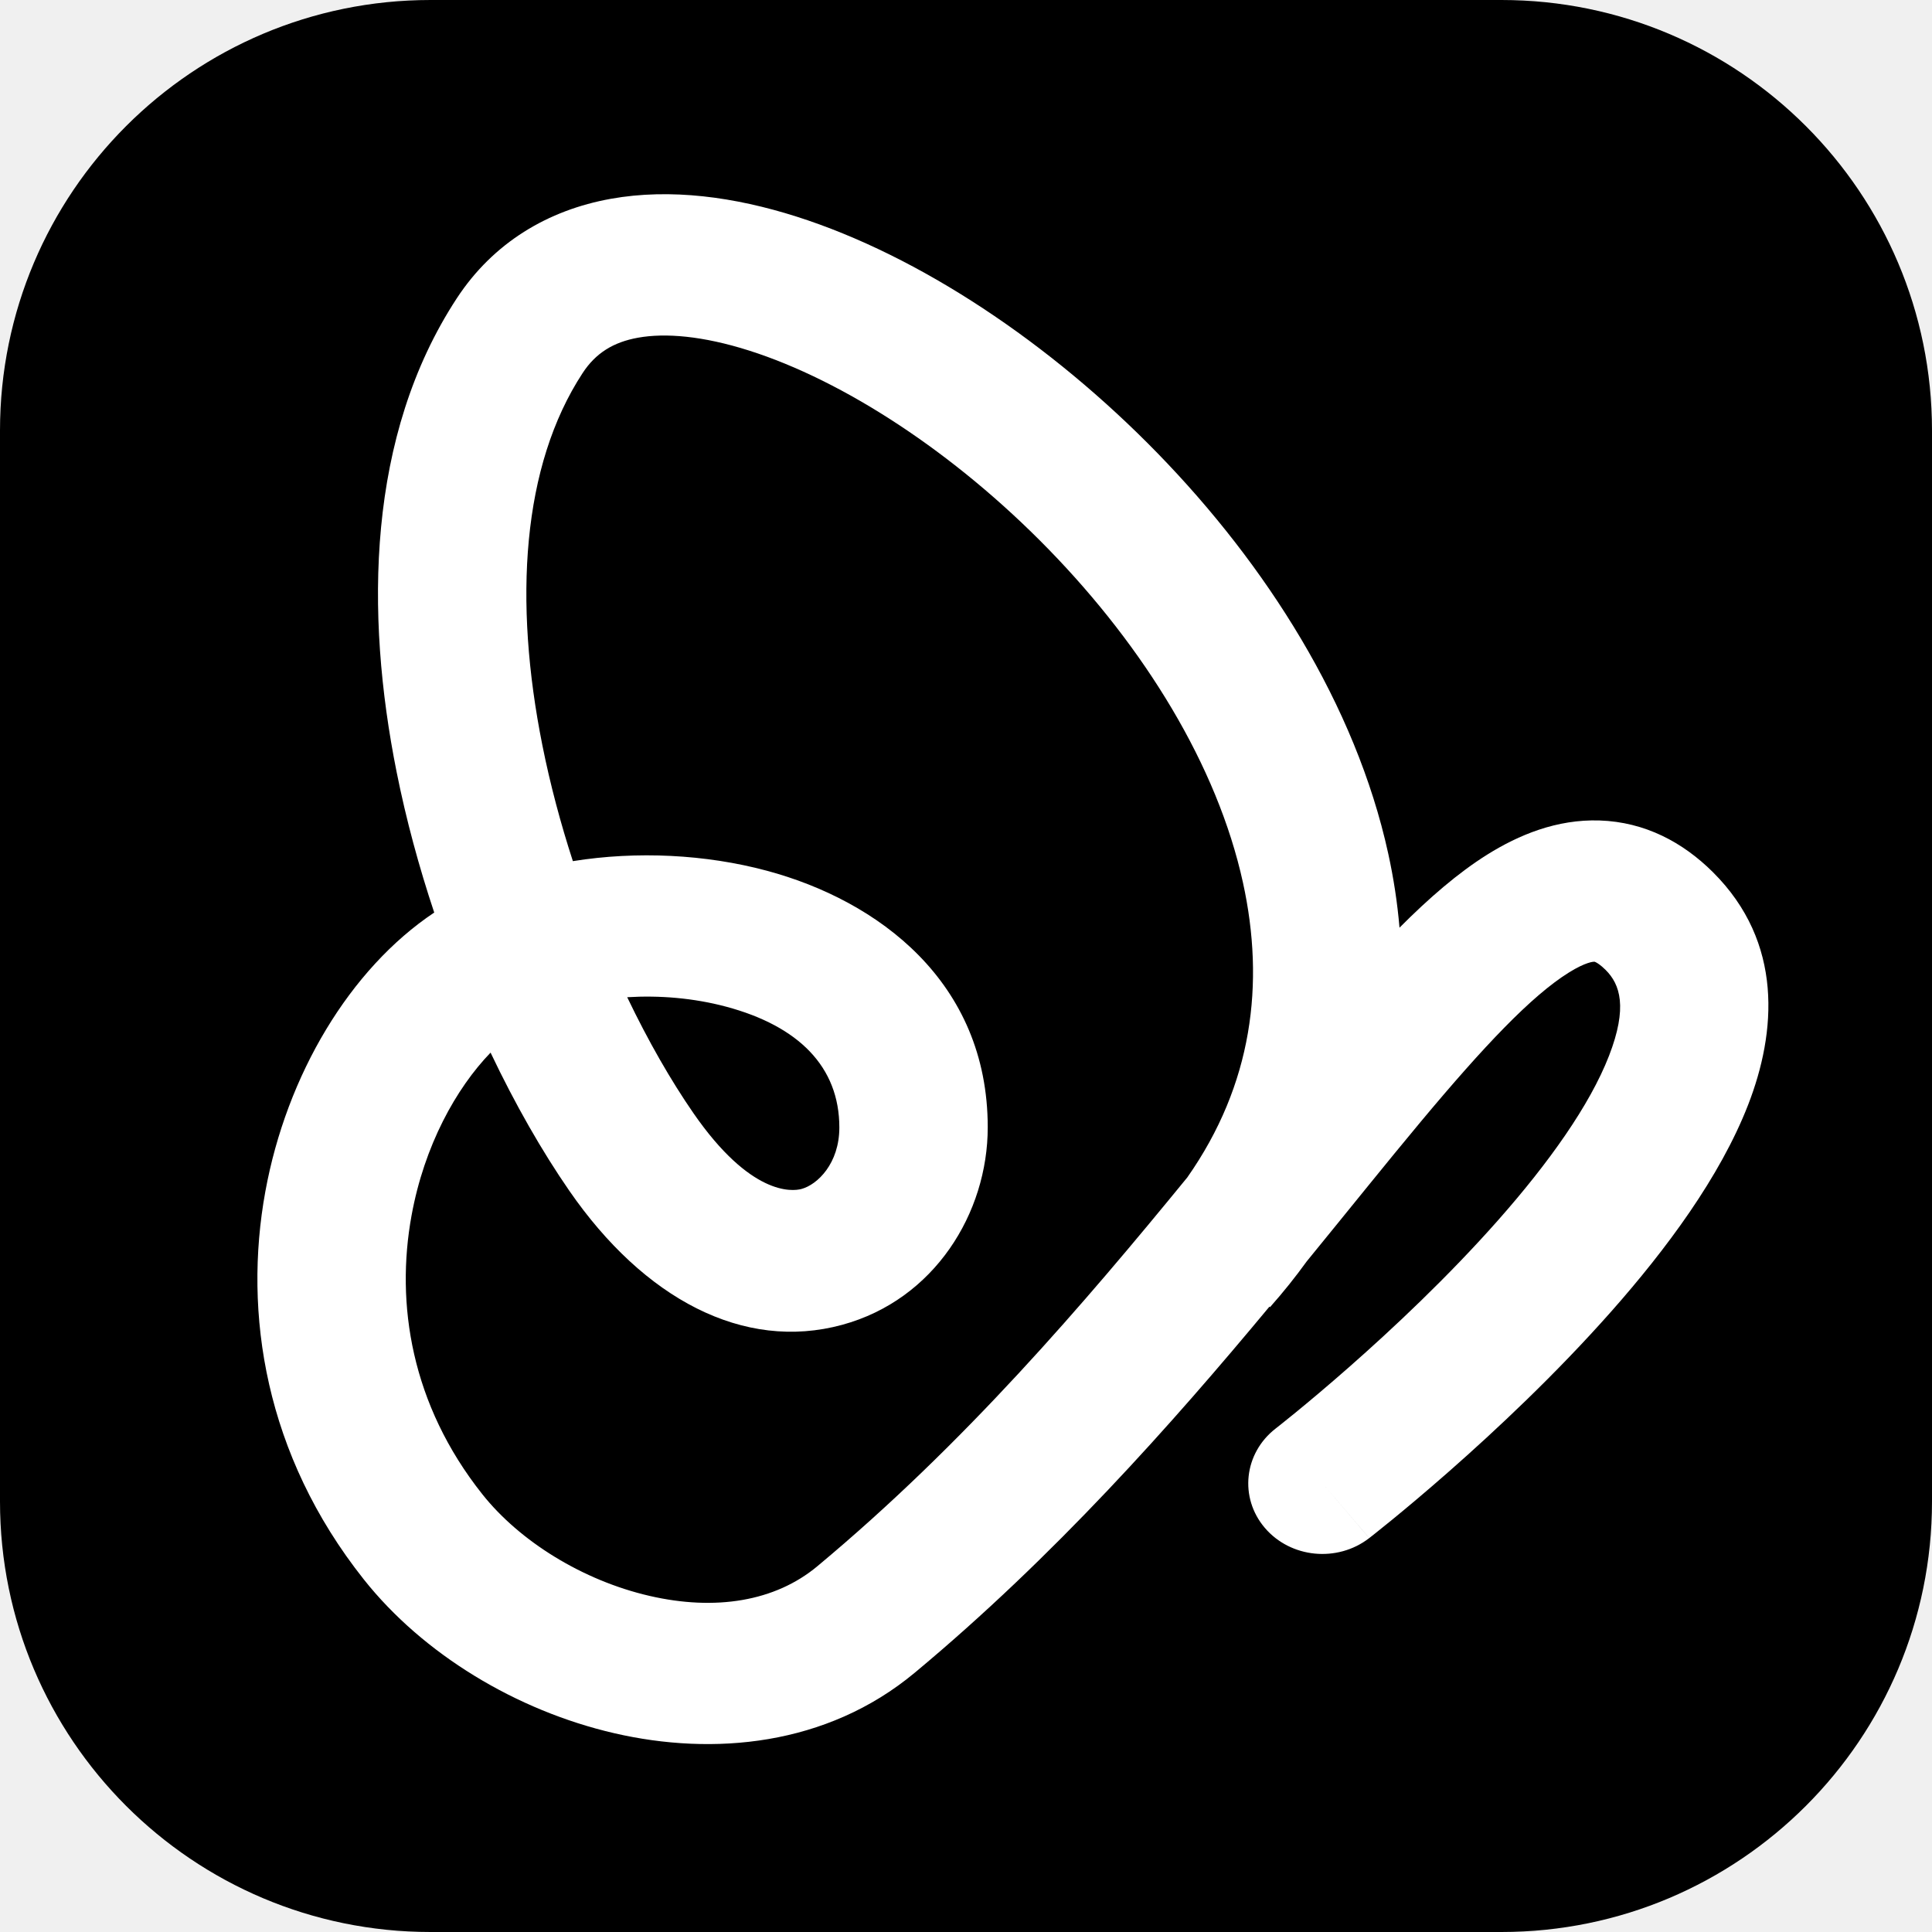
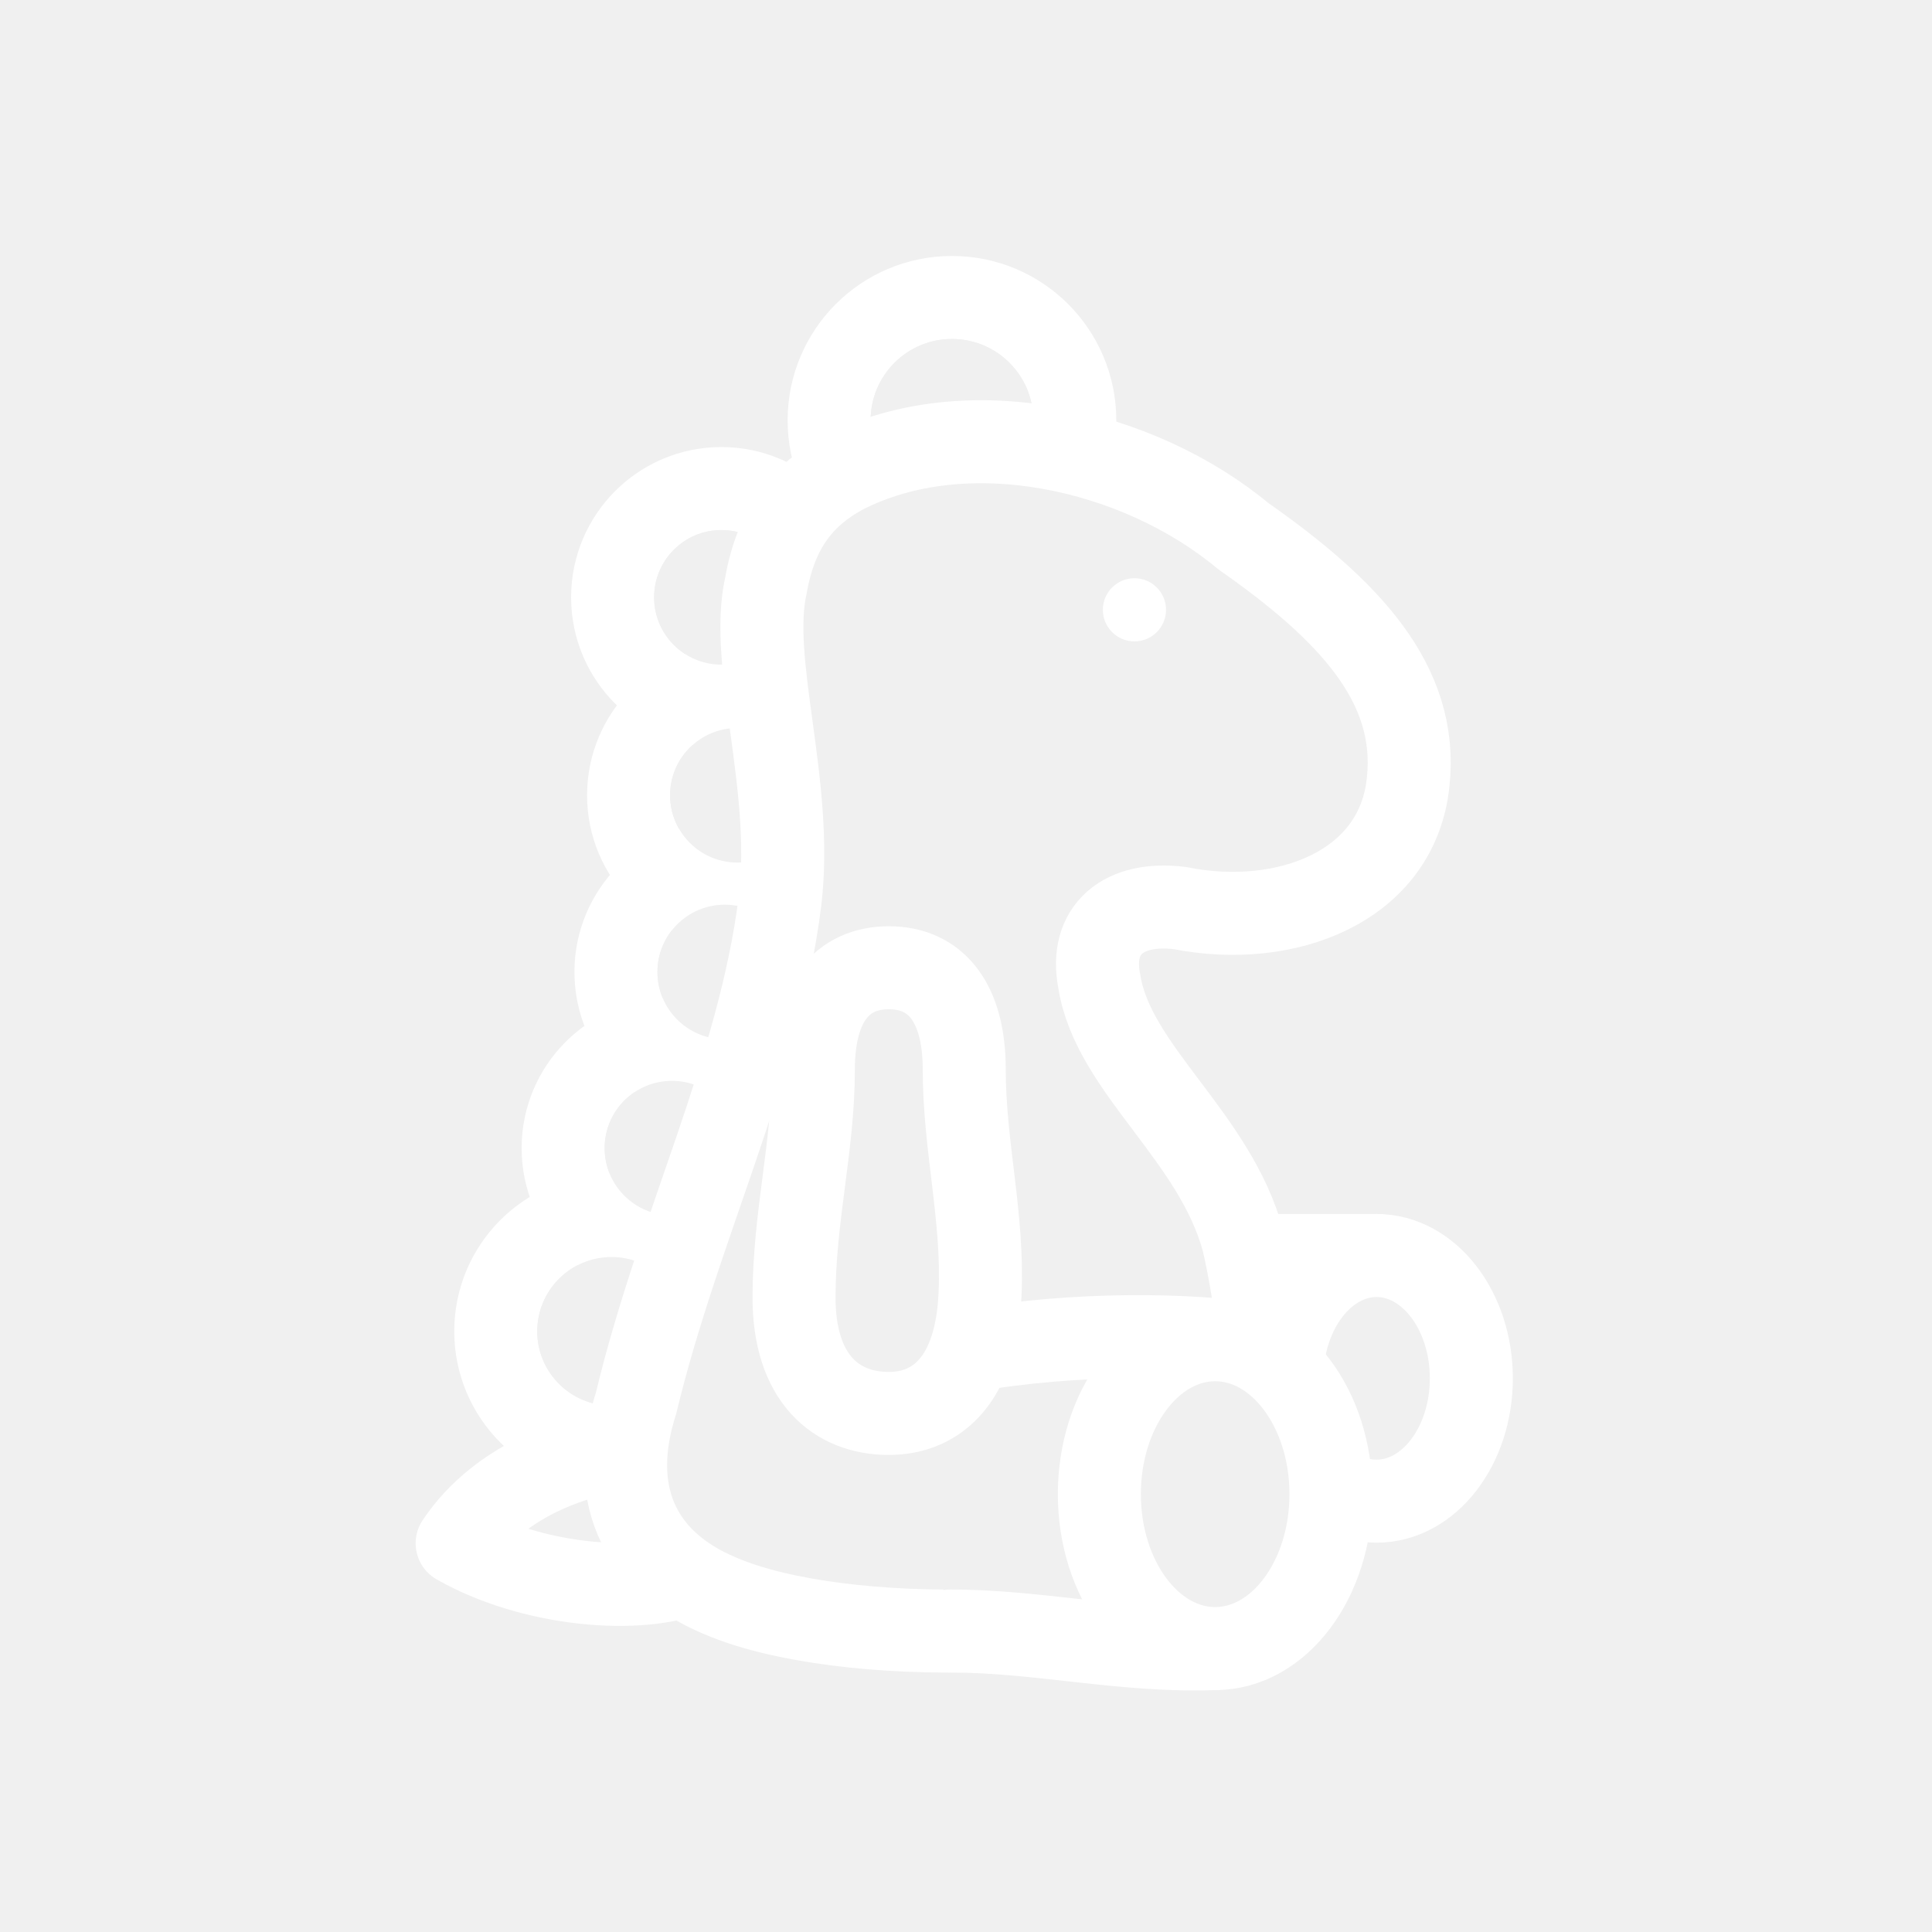
- <svg xmlns="http://www.w3.org/2000/svg" width="48" height="48" viewBox="0 0 700 700" fill="none">
-   <rect width="700" height="700" rx="156" fill="black" />
-   <path transform="translate(350,350) scale(1.05) translate(-350,-350)" d="M291.495 91.399C333.897 104.892 379.155 135.075 416.229 173.191C453.389 211.394 484.429 259.725 495.708 311.251C497.555 319.693 498.865 328.216 499.586 336.776C509.755 326.554 519.867 317.815 529.89 311.547C540.647 304.821 553.808 299.297 568.641 299.785C584.29 300.299 597.395 307.326 607.747 317.632C632.173 341.947 629.612 372.898 619.872 397.936C610.185 422.833 591.557 447.826 572.732 469.124C553.591 490.78 532.713 510.308 516.779 524.318C508.775 531.355 501.936 537.073 497.07 541.052C494.635 543.043 492.689 544.603 491.334 545.679C490.657 546.217 490.126 546.635 489.756 546.926C489.571 547.071 489.425 547.184 489.321 547.265C489.269 547.305 489.227 547.338 489.196 547.362C489.181 547.374 489.168 547.385 489.157 547.393C489.153 547.397 489.147 547.401 489.144 547.403C489.134 547.4 488.837 547.06 473.001 528.499L489.135 547.411C478.157 555.911 462.033 554.334 453.122 543.89C444.213 533.448 445.887 518.094 456.861 509.592C456.863 509.591 456.865 509.588 456.869 509.586C456.88 509.577 456.902 509.561 456.933 509.536C456.997 509.487 457.101 509.404 457.245 509.292C457.533 509.066 457.979 508.715 458.569 508.247C459.749 507.31 461.506 505.901 463.742 504.073C468.216 500.414 474.589 495.088 482.073 488.508C497.114 475.284 516.315 457.282 533.578 437.75C551.157 417.862 565.26 398.01 571.859 381.048C578.403 364.227 575.681 356.302 570.724 351.367C568.928 349.579 567.744 348.902 567.267 348.676C566.888 348.496 566.811 348.52 566.804 348.52C566.605 348.513 563.971 348.537 557.953 352.3C545.161 360.299 528.815 377.492 506.807 403.867C494.927 418.106 481.871 434.435 467.547 451.957C463.709 457.28 459.503 462.538 454.91 467.717L454.702 467.549C420.808 508.347 380.37 553.856 332.335 593.848C301.853 619.226 262.656 622.597 228.642 614.743C194.834 606.936 162.658 587.448 142.217 561.686C108.054 518.631 100.57 469.801 108.223 427.836C115.56 387.606 137.391 351.005 166.502 331.557C161.248 315.813 156.813 299.49 153.519 283.013C142.593 228.368 143.239 167.031 174.28 119.619C186.922 100.31 205.846 89.153 227.387 85.277C248.1 81.55 270.278 84.648 291.495 91.399ZM378.642 206.356C345.773 172.563 307.463 147.917 275.208 137.654C259.096 132.527 246.171 131.514 236.828 133.195C228.314 134.727 222.227 138.497 217.721 145.38C196.712 177.468 193.858 224.004 203.82 273.827C206.532 287.394 210.127 300.834 214.345 313.817C236.45 310.276 260.156 311.463 281.22 317.11C319.621 327.403 357.501 355.419 357.501 405.654C357.501 435.255 339.111 465.136 307.278 473.815C273.211 483.103 238.854 464.822 213.105 427.541C203.716 413.947 194.443 397.766 185.947 379.89C174.028 392.223 163.08 411.953 158.673 436.118C153.128 466.518 158.514 501.286 183.085 532.253C195.993 548.522 217.742 562.031 240.771 567.349C263.594 572.619 284.147 569.24 298.664 557.154C349.383 514.927 390.709 466.547 426.366 422.952C448.879 390.86 453.195 356.06 445.578 321.265C436.703 280.718 411.425 240.06 378.642 206.356ZM306.296 405.722C306.296 384.769 292.223 370.736 267.284 364.051C256.012 361.03 244.156 360.087 233.095 360.771C240.361 375.935 248.168 389.513 255.897 400.704C275.647 429.298 289.989 427.822 293.247 426.934C298.737 425.437 306.296 418.161 306.296 405.722Z" fill="white" />
+ <svg xmlns="http://www.w3.org/2000/svg" width="48" height="48" viewBox="0 0 1024 1024">
+   <defs>
+     <mask id="dino-lines" maskUnits="userSpaceOnUse" x="0" y="0" width="1024" height="1024">
+       <g transform="translate(512 512) scale(0.93) translate(-470 -507)">
+         <circle cx="268.0" cy="715.2" r="66" fill="none" stroke="#FFFFFF" stroke-width="47.31" stroke-linejoin="round" stroke-linecap="round" />
+         <circle cx="302.4" cy="610.8" r="62" fill="none" stroke="#FFFFFF" stroke-width="47.31" stroke-linejoin="round" stroke-linecap="round" />
+         <circle cx="332.5" cy="510.4" r="62" fill="none" stroke="#FFFFFF" stroke-width="47.31" stroke-linejoin="round" stroke-linecap="round" />
+         <circle cx="339.7" cy="409.7" r="62" fill="none" stroke="#FFFFFF" stroke-width="47.31" stroke-linejoin="round" stroke-linecap="round" />
+         <circle cx="330.6" cy="296.9" r="62" fill="none" stroke="#FFFFFF" stroke-width="47.31" stroke-linejoin="round" stroke-linecap="round" />
+         <circle cx="462" cy="196" r="70" fill="none" stroke="#FFFFFF" stroke-width="47.31" stroke-linejoin="round" stroke-linecap="round" />
+         <circle cx="268.0" cy="715.2" r="42.344" fill="#000000" stroke="none" stroke-width="47.31" stroke-linejoin="round" stroke-linecap="round" />
+         <circle cx="302.4" cy="610.8" r="38.344" fill="#000000" stroke="none" stroke-width="47.31" stroke-linejoin="round" stroke-linecap="round" />
+         <circle cx="332.5" cy="510.4" r="38.344" fill="#000000" stroke="none" stroke-width="47.31" stroke-linejoin="round" stroke-linecap="round" />
+         <circle cx="339.7" cy="409.7" r="38.344" fill="#000000" stroke="none" stroke-width="47.31" stroke-linejoin="round" stroke-linecap="round" />
+         <circle cx="330.6" cy="296.9" r="38.344" fill="#000000" stroke="none" stroke-width="47.31" stroke-linejoin="round" stroke-linecap="round" />
+         <circle cx="462" cy="196" r="46.344" fill="#000000" stroke="none" stroke-width="47.31" stroke-linejoin="round" stroke-linecap="round" />
+         <path d="M296,780 C250,782 204,800 180,836 C222,860 284,866 316,852 Z" fill="#000000" stroke="#FFFFFF" stroke-width="47.31" stroke-linejoin="round" stroke-linecap="round" />
+         <path d="M400,226 C470,190 568,212 628,262 C688,304 728,346 722,402 C716,462 652,486 592,474 C560,470 540,486 546,516 C554,566 612,604 628,664 C644,734 642,806 612,856 C560,892 400,896 330,866 C282,846 266,806 282,756 C306,656 352,566 364,470 C372,404 346,334 356,290 C362,256 378,238 400,226 Z" fill="#000000" stroke="#FFFFFF" stroke-width="47.31" stroke-linejoin="round" stroke-linecap="round" />
+         <path d="M624,704 C646,684 676,672 704,672 L704,812 C670,812 640,790 624,760 Z" fill="#000000" stroke="none" stroke-width="47.31" stroke-linejoin="round" stroke-linecap="round" />
+         <path d="M636,704 C652,684 678,672 704,672" fill="none" stroke="#FFFFFF" stroke-width="47.31" stroke-linejoin="round" stroke-linecap="round" />
+         <path d="M704,672 L630,672" fill="none" stroke="#FFFFFF" stroke-width="47.31" stroke-linejoin="round" stroke-linecap="round" />
+         <ellipse cx="704" cy="742" rx="54" ry="70" fill="#000000" stroke="#FFFFFF" stroke-width="47.31" stroke-linejoin="round" stroke-linecap="round" />
+         <path d="M436,734 C496,718 566,716 612,720 L612,896 C560,898 512,886 461,886 Z" fill="#000000" stroke="none" stroke-width="47.31" stroke-linejoin="round" stroke-linecap="round" />
+         <path d="M436,734 C496,718 566,716 612,720 M612,896 C560,898 512,886 461,886" fill="none" stroke="#FFFFFF" stroke-width="47.31" stroke-linejoin="round" stroke-linecap="round" />
+         <ellipse cx="612" cy="808" rx="66" ry="88" fill="#000000" stroke="#FFFFFF" stroke-width="47.31" stroke-linejoin="round" stroke-linecap="round" />
+         <path d="M426,508 C453,508 469,528 469,566 C469,610 480,650 478,694 C476,742 454,762 426,762 C396,762 372,742 372,696 C372,650 383,610 383,566 C383,528 399,508 426,508 Z" fill="#000000" stroke="#FFFFFF" stroke-width="47.31" stroke-linejoin="round" stroke-linecap="round" />
+         <circle cx="566" cy="304" r="18" fill="#FFFFFF" />
+       </g>
+     </mask>
+   </defs>
+   <rect width="1024" height="1024" fill="#FFFFFF" mask="url(#dino-lines)" />
</svg>
